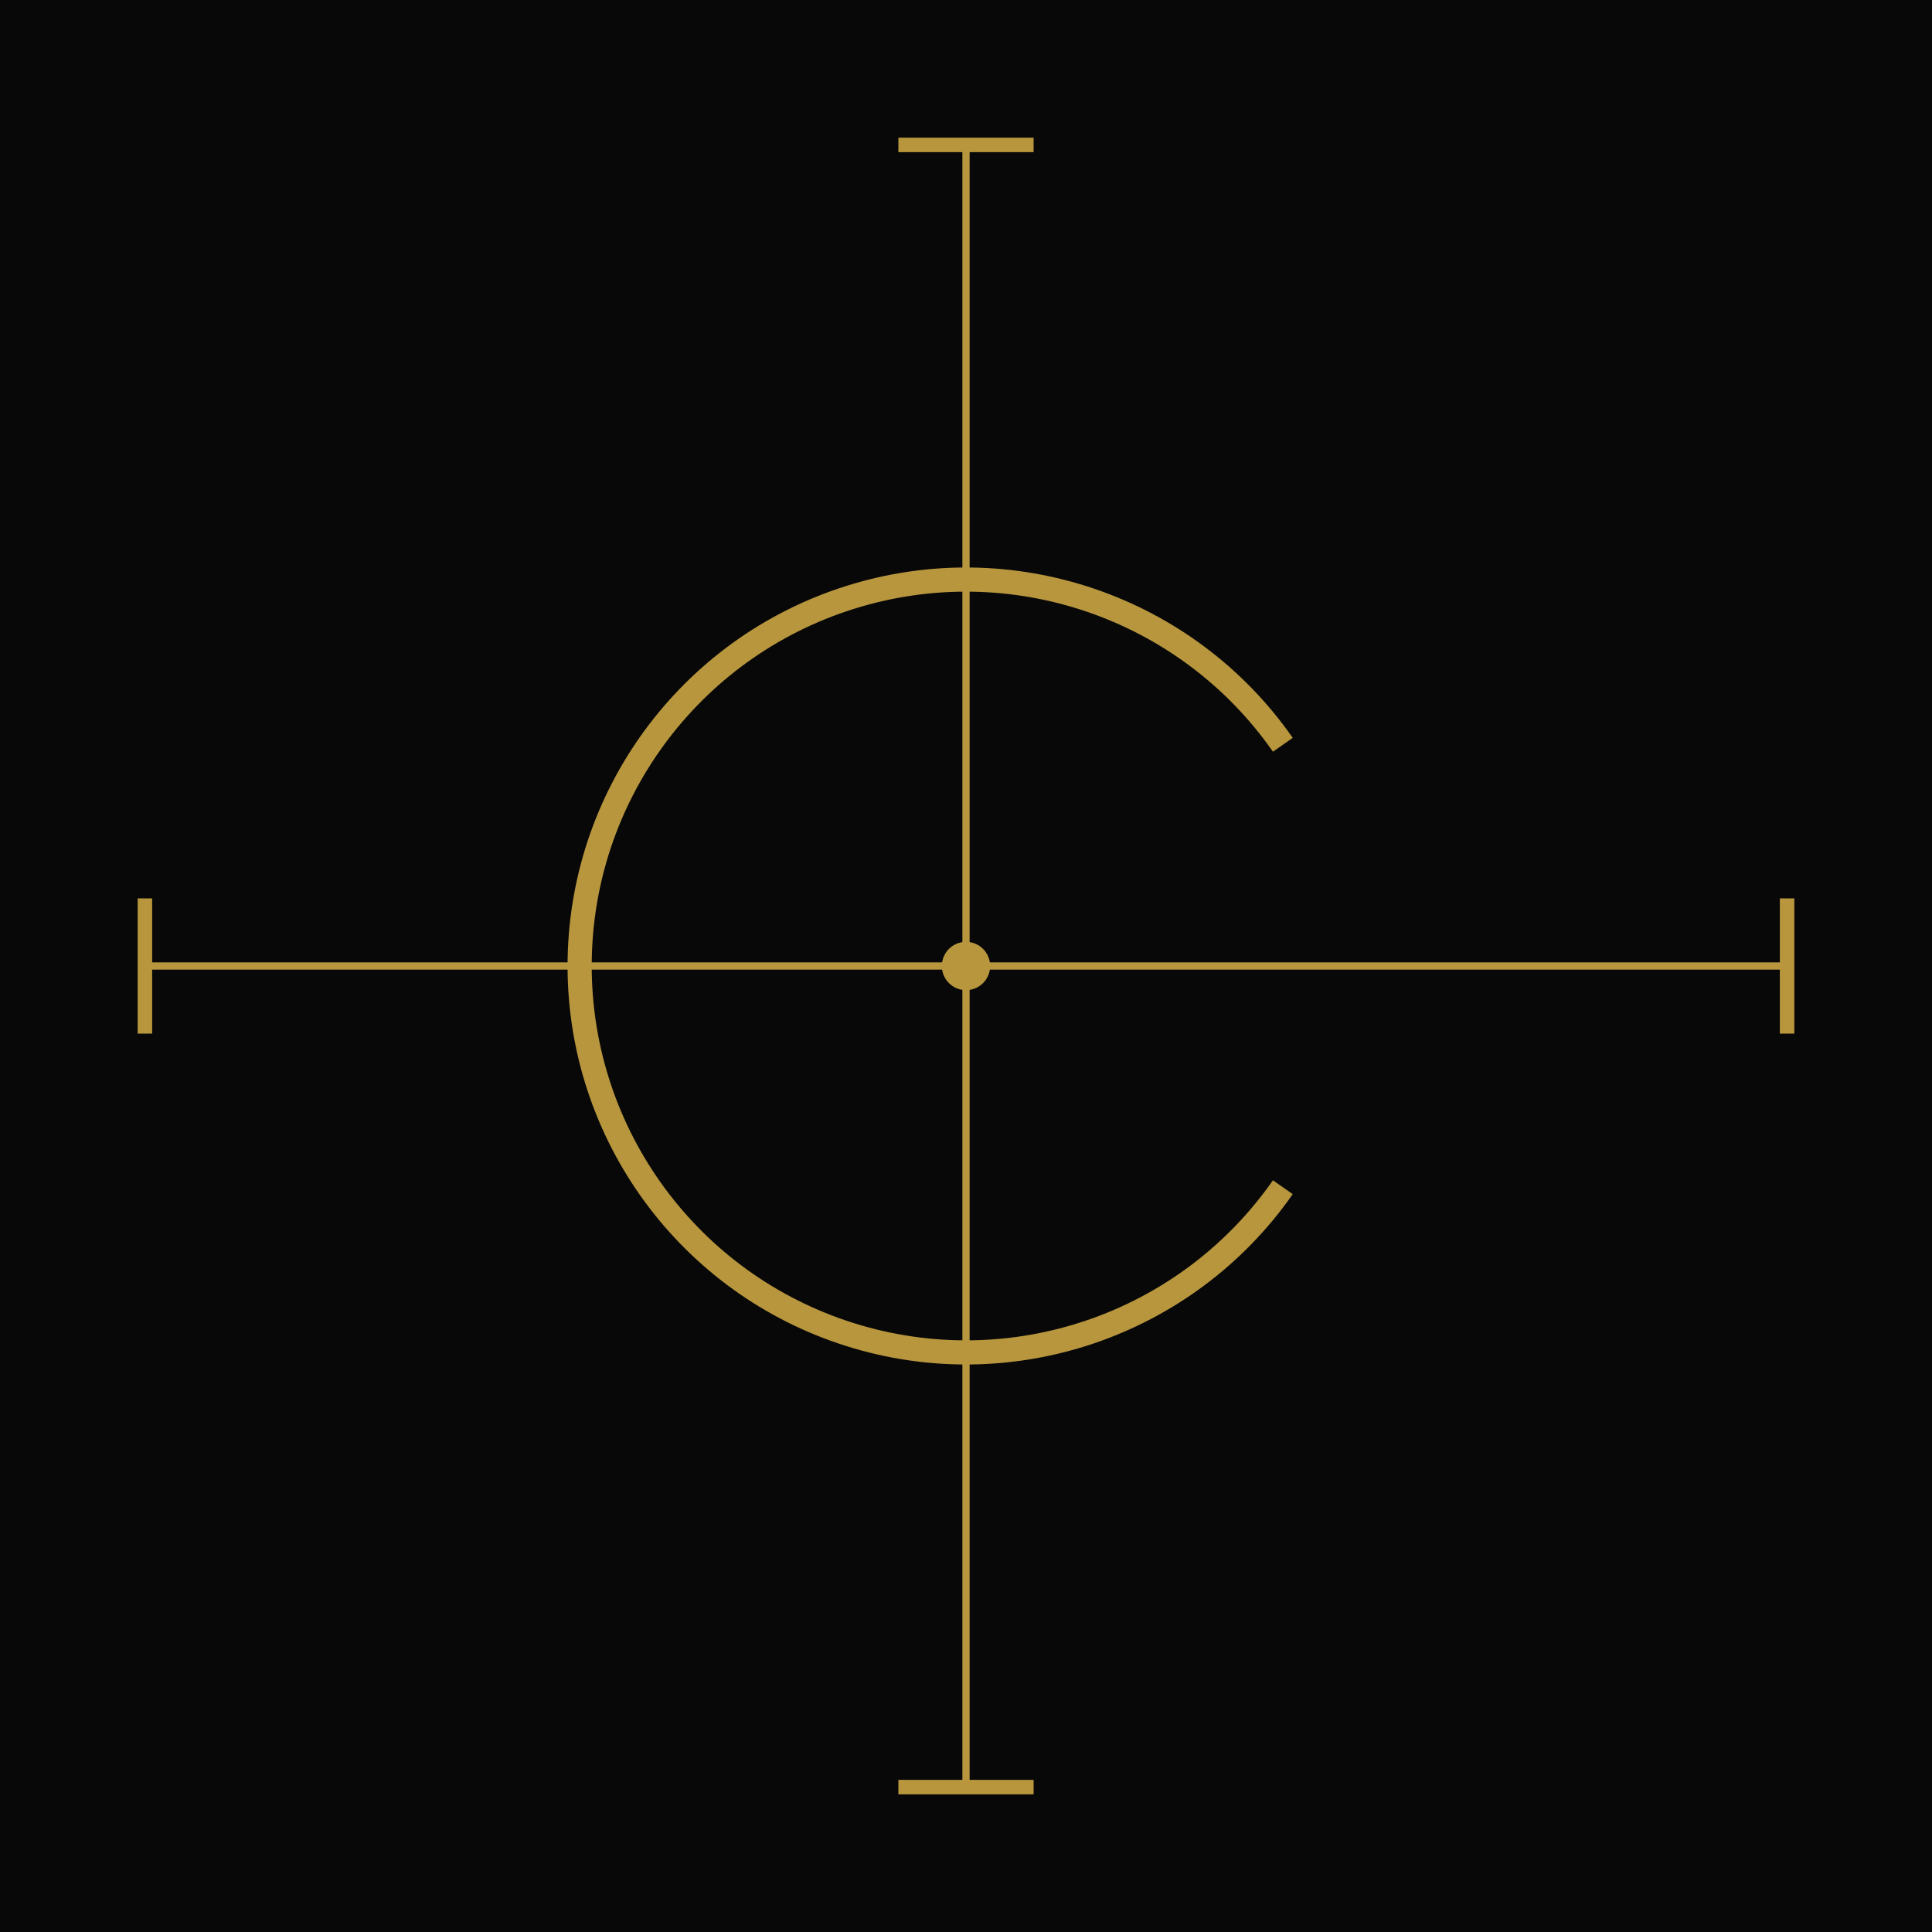
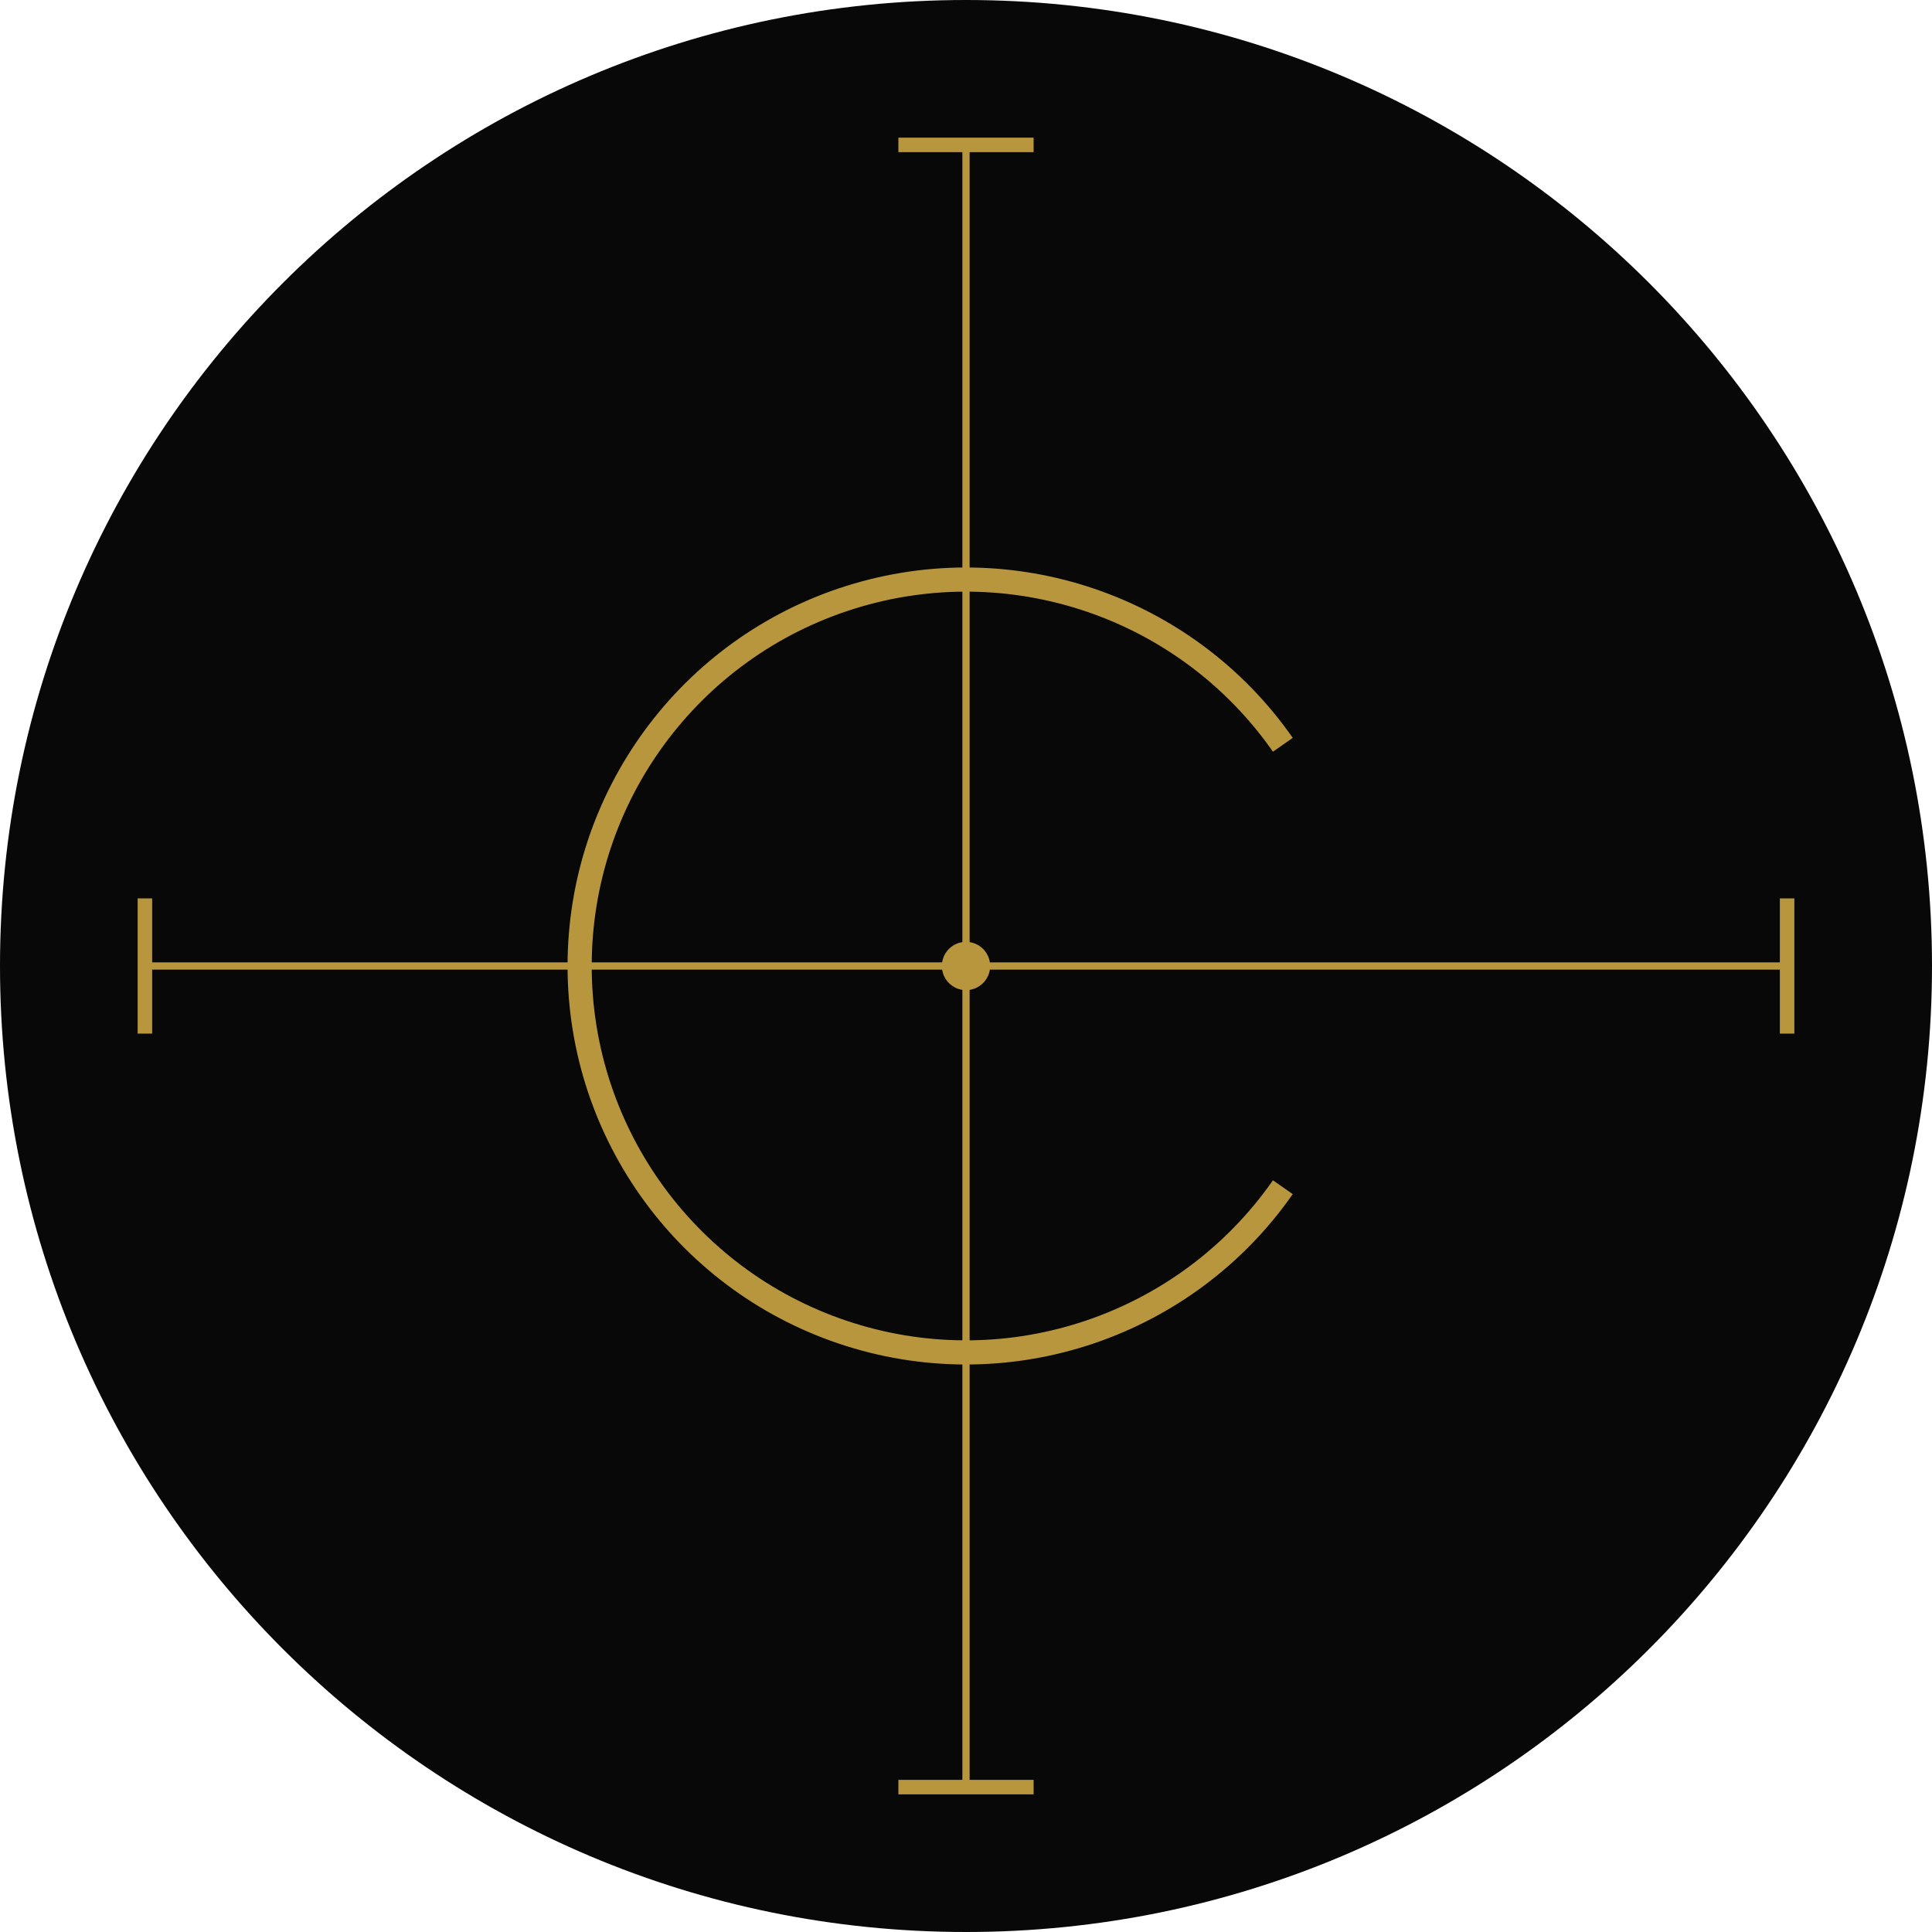
<svg xmlns="http://www.w3.org/2000/svg" viewBox="0 0 200 200" width="200" height="200">
-   <rect width="200" height="200" fill="#080808" />
+   <circle cx="100" cy="100" r="100" fill="#080808" />
  <line x1="15" y1="100" x2="185" y2="100" stroke="#B8963E" stroke-width="0.75" />
  <line x1="100" y1="15" x2="100" y2="185" stroke="#B8963E" stroke-width="0.75" />
  <line x1="15" y1="93" x2="15" y2="107" stroke="#B8963E" stroke-width="1.5" />
  <line x1="185" y1="93" x2="185" y2="107" stroke="#B8963E" stroke-width="1.5" />
  <line x1="93" y1="15" x2="107" y2="15" stroke="#B8963E" stroke-width="1.5" />
  <line x1="93" y1="185" x2="107" y2="185" stroke="#B8963E" stroke-width="1.5" />
  <path d="M 132.8 77.1 A 40 40 0 1 0 132.8 122.9" fill="none" stroke="#B8963E" stroke-width="2.5" stroke-linecap="butt" />
  <circle cx="100" cy="100" r="2.5" fill="#B8963E" />
</svg>
